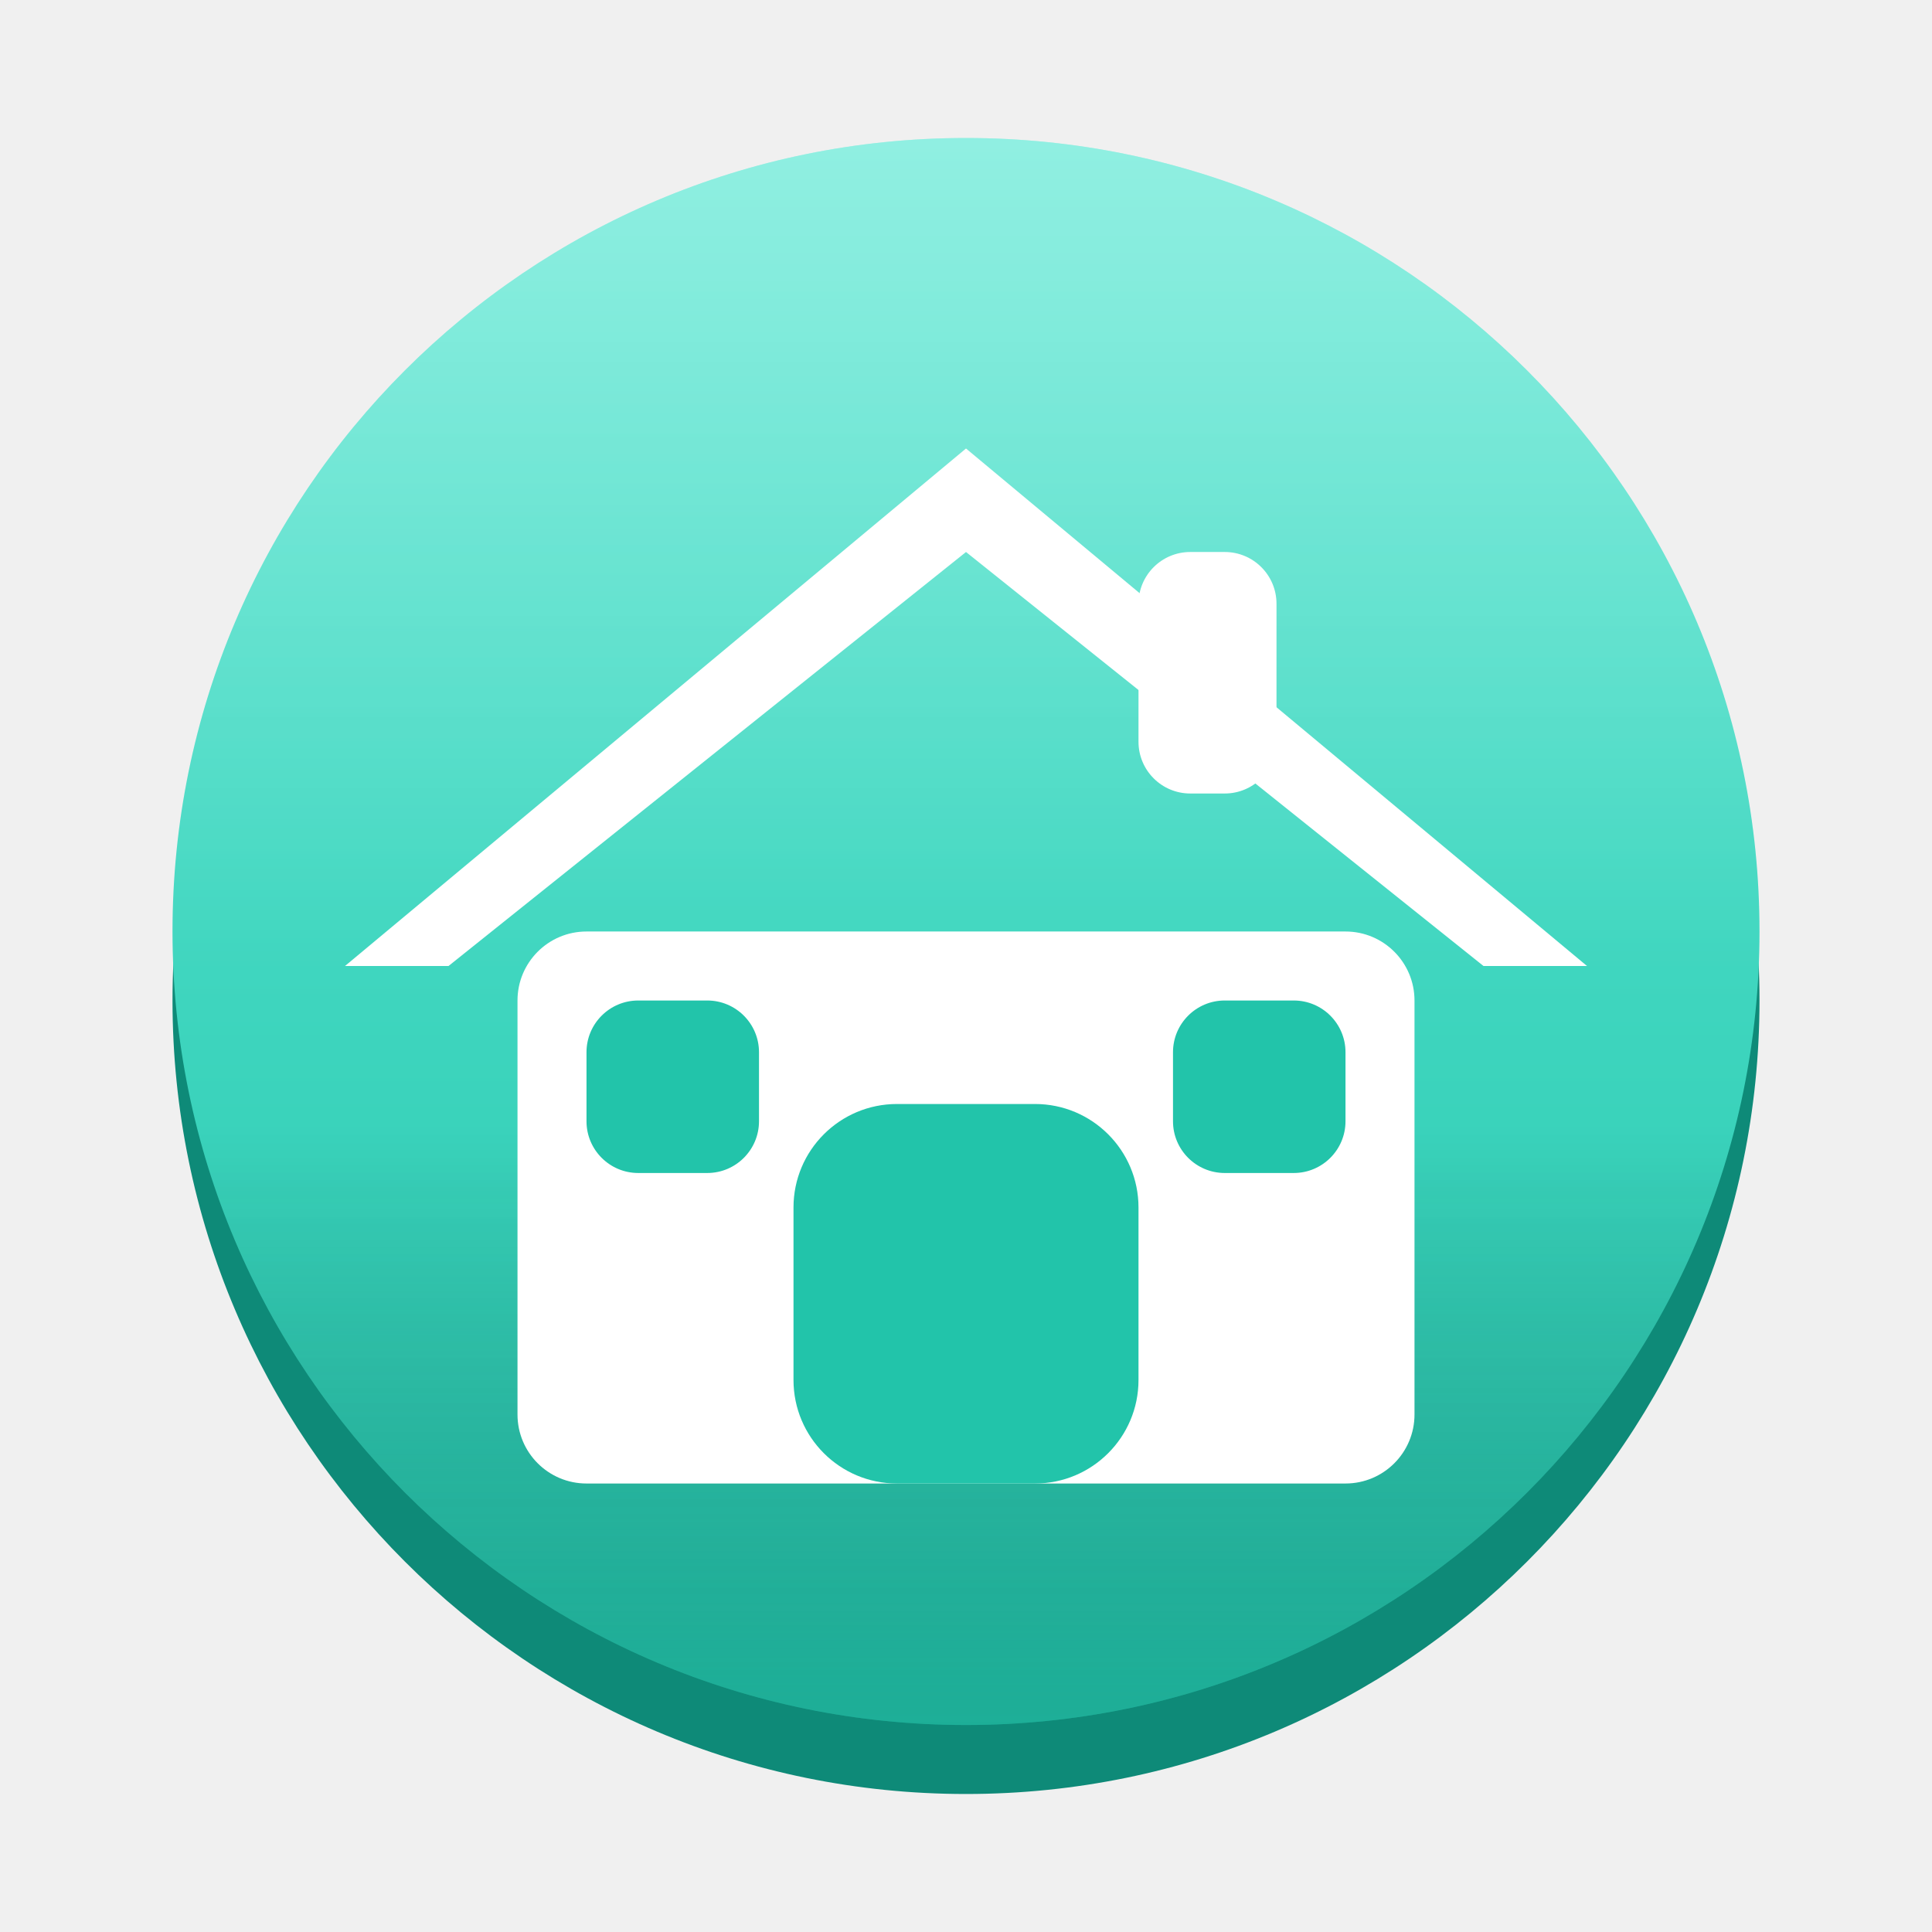
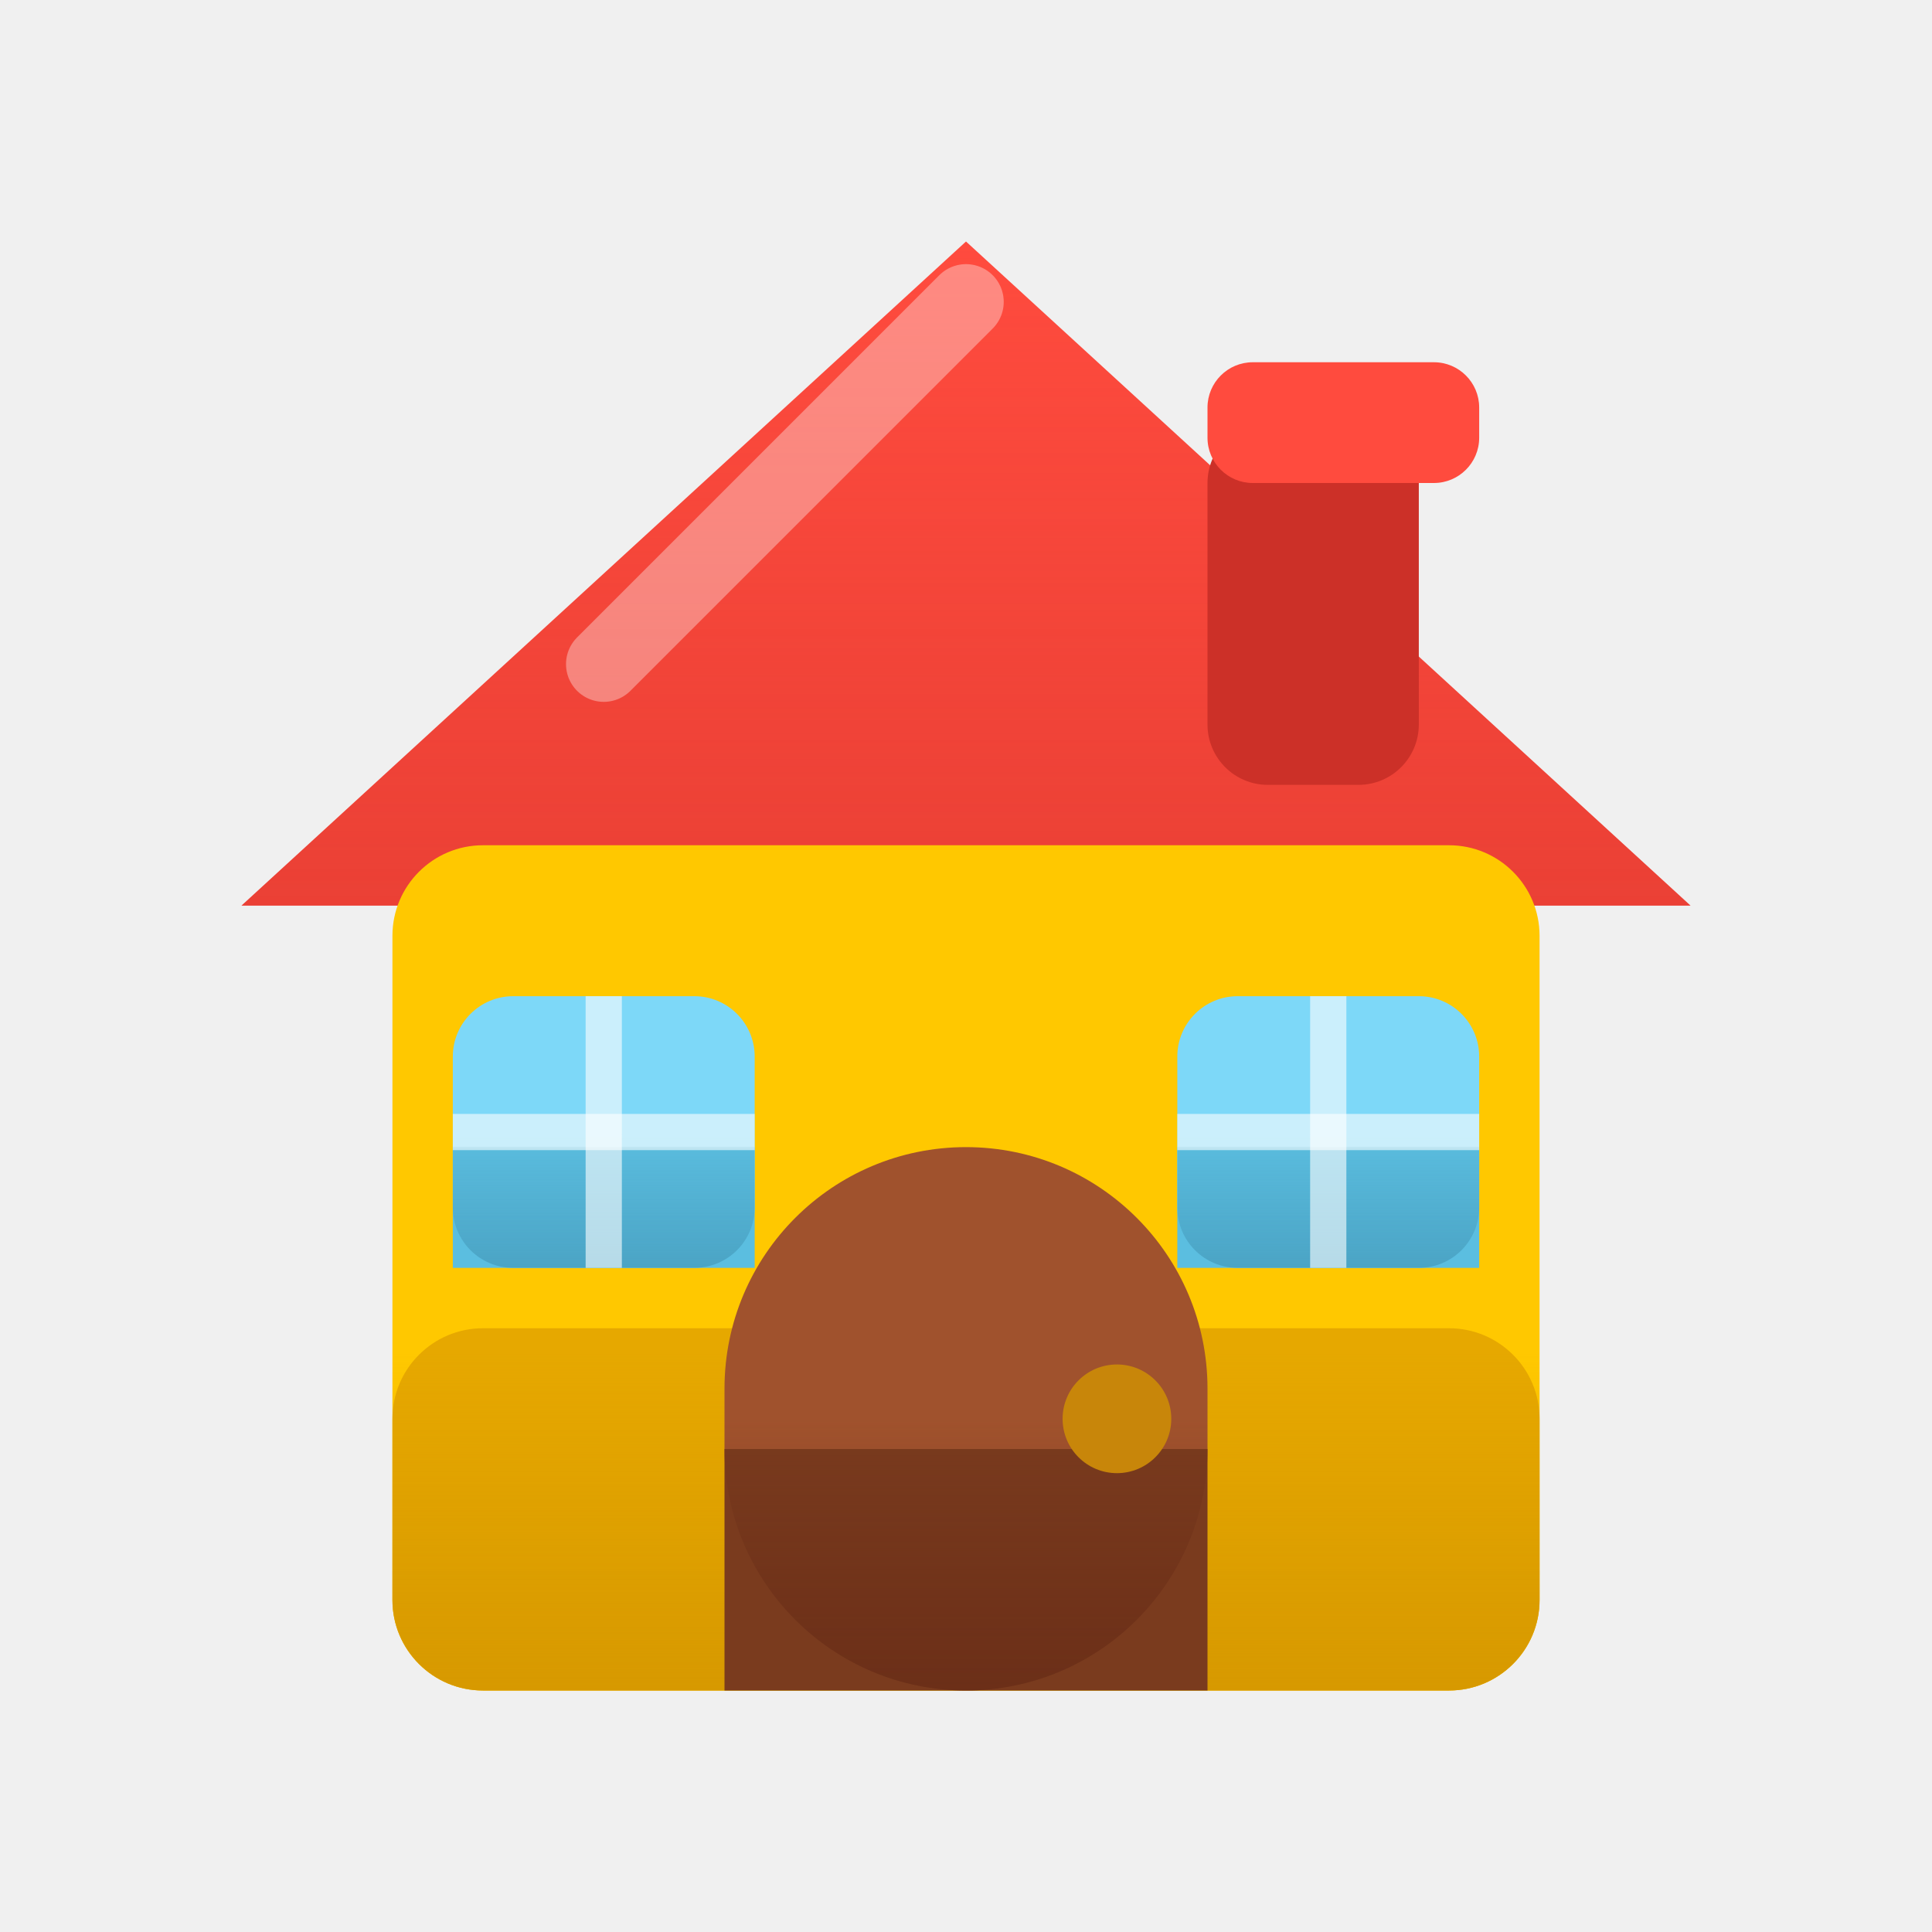
- <svg xmlns="http://www.w3.org/2000/svg" viewBox="0 0 56 56" fill="none">
+ <svg xmlns="http://www.w3.org/2000/svg" viewBox="0 0 64 64" fill="none">
+   <path d="M8 30 L32 8 L56 30 Z" fill="#FF4B3E" />
+   <path d="M8 30 L32 8 L56 30 Z" fill="url(#roof-shadow)" />
+   <path d="M32 10 L20 22" stroke="white" stroke-width="2.5" stroke-linecap="round" stroke-opacity="0.35" />
+   <rect x="40" y="14" width="7" height="12" rx="2" fill="#CC3028" />
+   <rect x="40" y="12" width="9" height="4" rx="1.5" fill="#FF4B3E" />
+   <rect x="13" y="28" width="38" height="28" rx="3" fill="#FFC800" />
+   <rect x="13" y="44" width="38" height="12" rx="3" fill="#E6A800" />
+   <rect x="13" y="28" width="38" height="28" rx="3" fill="url(#house-shadow)" />
+   <rect x="24" y="38" width="16" height="18" rx="8" fill="#A0522D" />
+   <rect x="24" y="48" width="16" height="8" rx="0" fill="#7A3B1E" />
+   <rect x="24" y="38" width="16" height="18" rx="8" fill="url(#door-shadow)" />
+   <circle cx="37" cy="47" r="1.8" fill="#C8860A" />
+   <rect x="15" y="33" width="10" height="9" rx="2" fill="#7DD8F8" />
+   <rect x="15" y="38" width="10" height="4" rx="0" fill="#5BBEE0" />
+   <rect x="15" y="33" width="10" height="9" rx="2" fill="url(#win-shadow)" />
+   <line x1="20" y1="33" x2="20" y2="42" stroke="white" stroke-width="1.2" stroke-opacity="0.6" />
+   <line x1="15" y1="37.5" x2="25" y2="37.5" stroke="white" stroke-width="1.2" stroke-opacity="0.6" />
+   <rect x="39" y="33" width="10" height="9" rx="2" fill="#7DD8F8" />
+   <rect x="39" y="38" width="10" height="4" rx="0" fill="#5BBEE0" />
+   <rect x="39" y="33" width="10" height="9" rx="2" fill="url(#win-shadow)" />
+   <line x1="44" y1="33" x2="44" y2="42" stroke="white" stroke-width="1.2" stroke-opacity="0.6" />
+   <line x1="39" y1="37.5" x2="49" y2="37.5" stroke="white" stroke-width="1.2" stroke-opacity="0.6" />
  <defs>
-     <linearGradient id="bg" x1="28" y1="4" x2="28" y2="52" gradientUnits="userSpaceOnUse">
-       <stop offset="0%" stop-color="#5DE8D4" />
-       <stop offset="100%" stop-color="#22C4AA" />
+     <linearGradient id="roof-shadow" x1="32" y1="8" x2="32" y2="30" gradientUnits="userSpaceOnUse">
+       <stop offset="0%" stop-color="#CC3028" stop-opacity="0" />
+       <stop offset="100%" stop-color="#CC3028" stop-opacity="0.4" />
    </linearGradient>
-     <linearGradient id="inner-shadow" x1="28" y1="4" x2="28" y2="52" gradientUnits="userSpaceOnUse">
-       <stop offset="60%" stop-color="transparent" />
-       <stop offset="100%" stop-color="#0E8A78" stop-opacity="0.35" />
+     <linearGradient id="house-shadow" x1="32" y1="28" x2="32" y2="56" gradientUnits="userSpaceOnUse">
+       <stop offset="60%" stop-color="#C88A00" stop-opacity="0" />
+       <stop offset="100%" stop-color="#C88A00" stop-opacity="0.5" />
    </linearGradient>
-     <linearGradient id="highlight" x1="28" y1="4" x2="28" y2="28" gradientUnits="userSpaceOnUse">
-       <stop offset="0%" stop-color="white" stop-opacity="0.32" />
-       <stop offset="100%" stop-color="white" stop-opacity="0" />
+     <linearGradient id="door-shadow" x1="32" y1="38" x2="32" y2="56" gradientUnits="userSpaceOnUse">
+       <stop offset="50%" stop-color="#5A2010" stop-opacity="0" />
+       <stop offset="100%" stop-color="#5A2010" stop-opacity="0.45" />
+     </linearGradient>
+     <linearGradient id="win-shadow" x1="20" y1="33" x2="20" y2="42" gradientUnits="userSpaceOnUse">
+       <stop offset="50%" stop-color="#3A8AAA" stop-opacity="0" />
+       <stop offset="100%" stop-color="#3A8AAA" stop-opacity="0.5" />
    </linearGradient>
  </defs>
-   <circle cx="28" cy="29" r="23" fill="#0E8A78" />
-   <circle cx="28" cy="27" r="23" fill="url(#bg)" />
-   <circle cx="28" cy="27" r="23" fill="url(#inner-shadow)" />
-   <circle cx="28" cy="27" r="23" fill="url(#highlight)" />
-   <path d="M10 28 L28 13 L46 28 L43 28 L28 16 L13 28 Z" fill="white" />
-   <rect x="15" y="27" width="26" height="16" rx="2" fill="white" />
-   <rect x="23" y="32" width="10" height="11" rx="3" fill="#22C4AA" />
-   <rect x="17" y="29" width="5" height="5" rx="1.5" fill="#22C4AA" />
-   <rect x="34" y="29" width="5" height="5" rx="1.5" fill="#22C4AA" />
-   <rect x="33" y="16" width="4" height="7" rx="1.5" fill="white" />
</svg>
